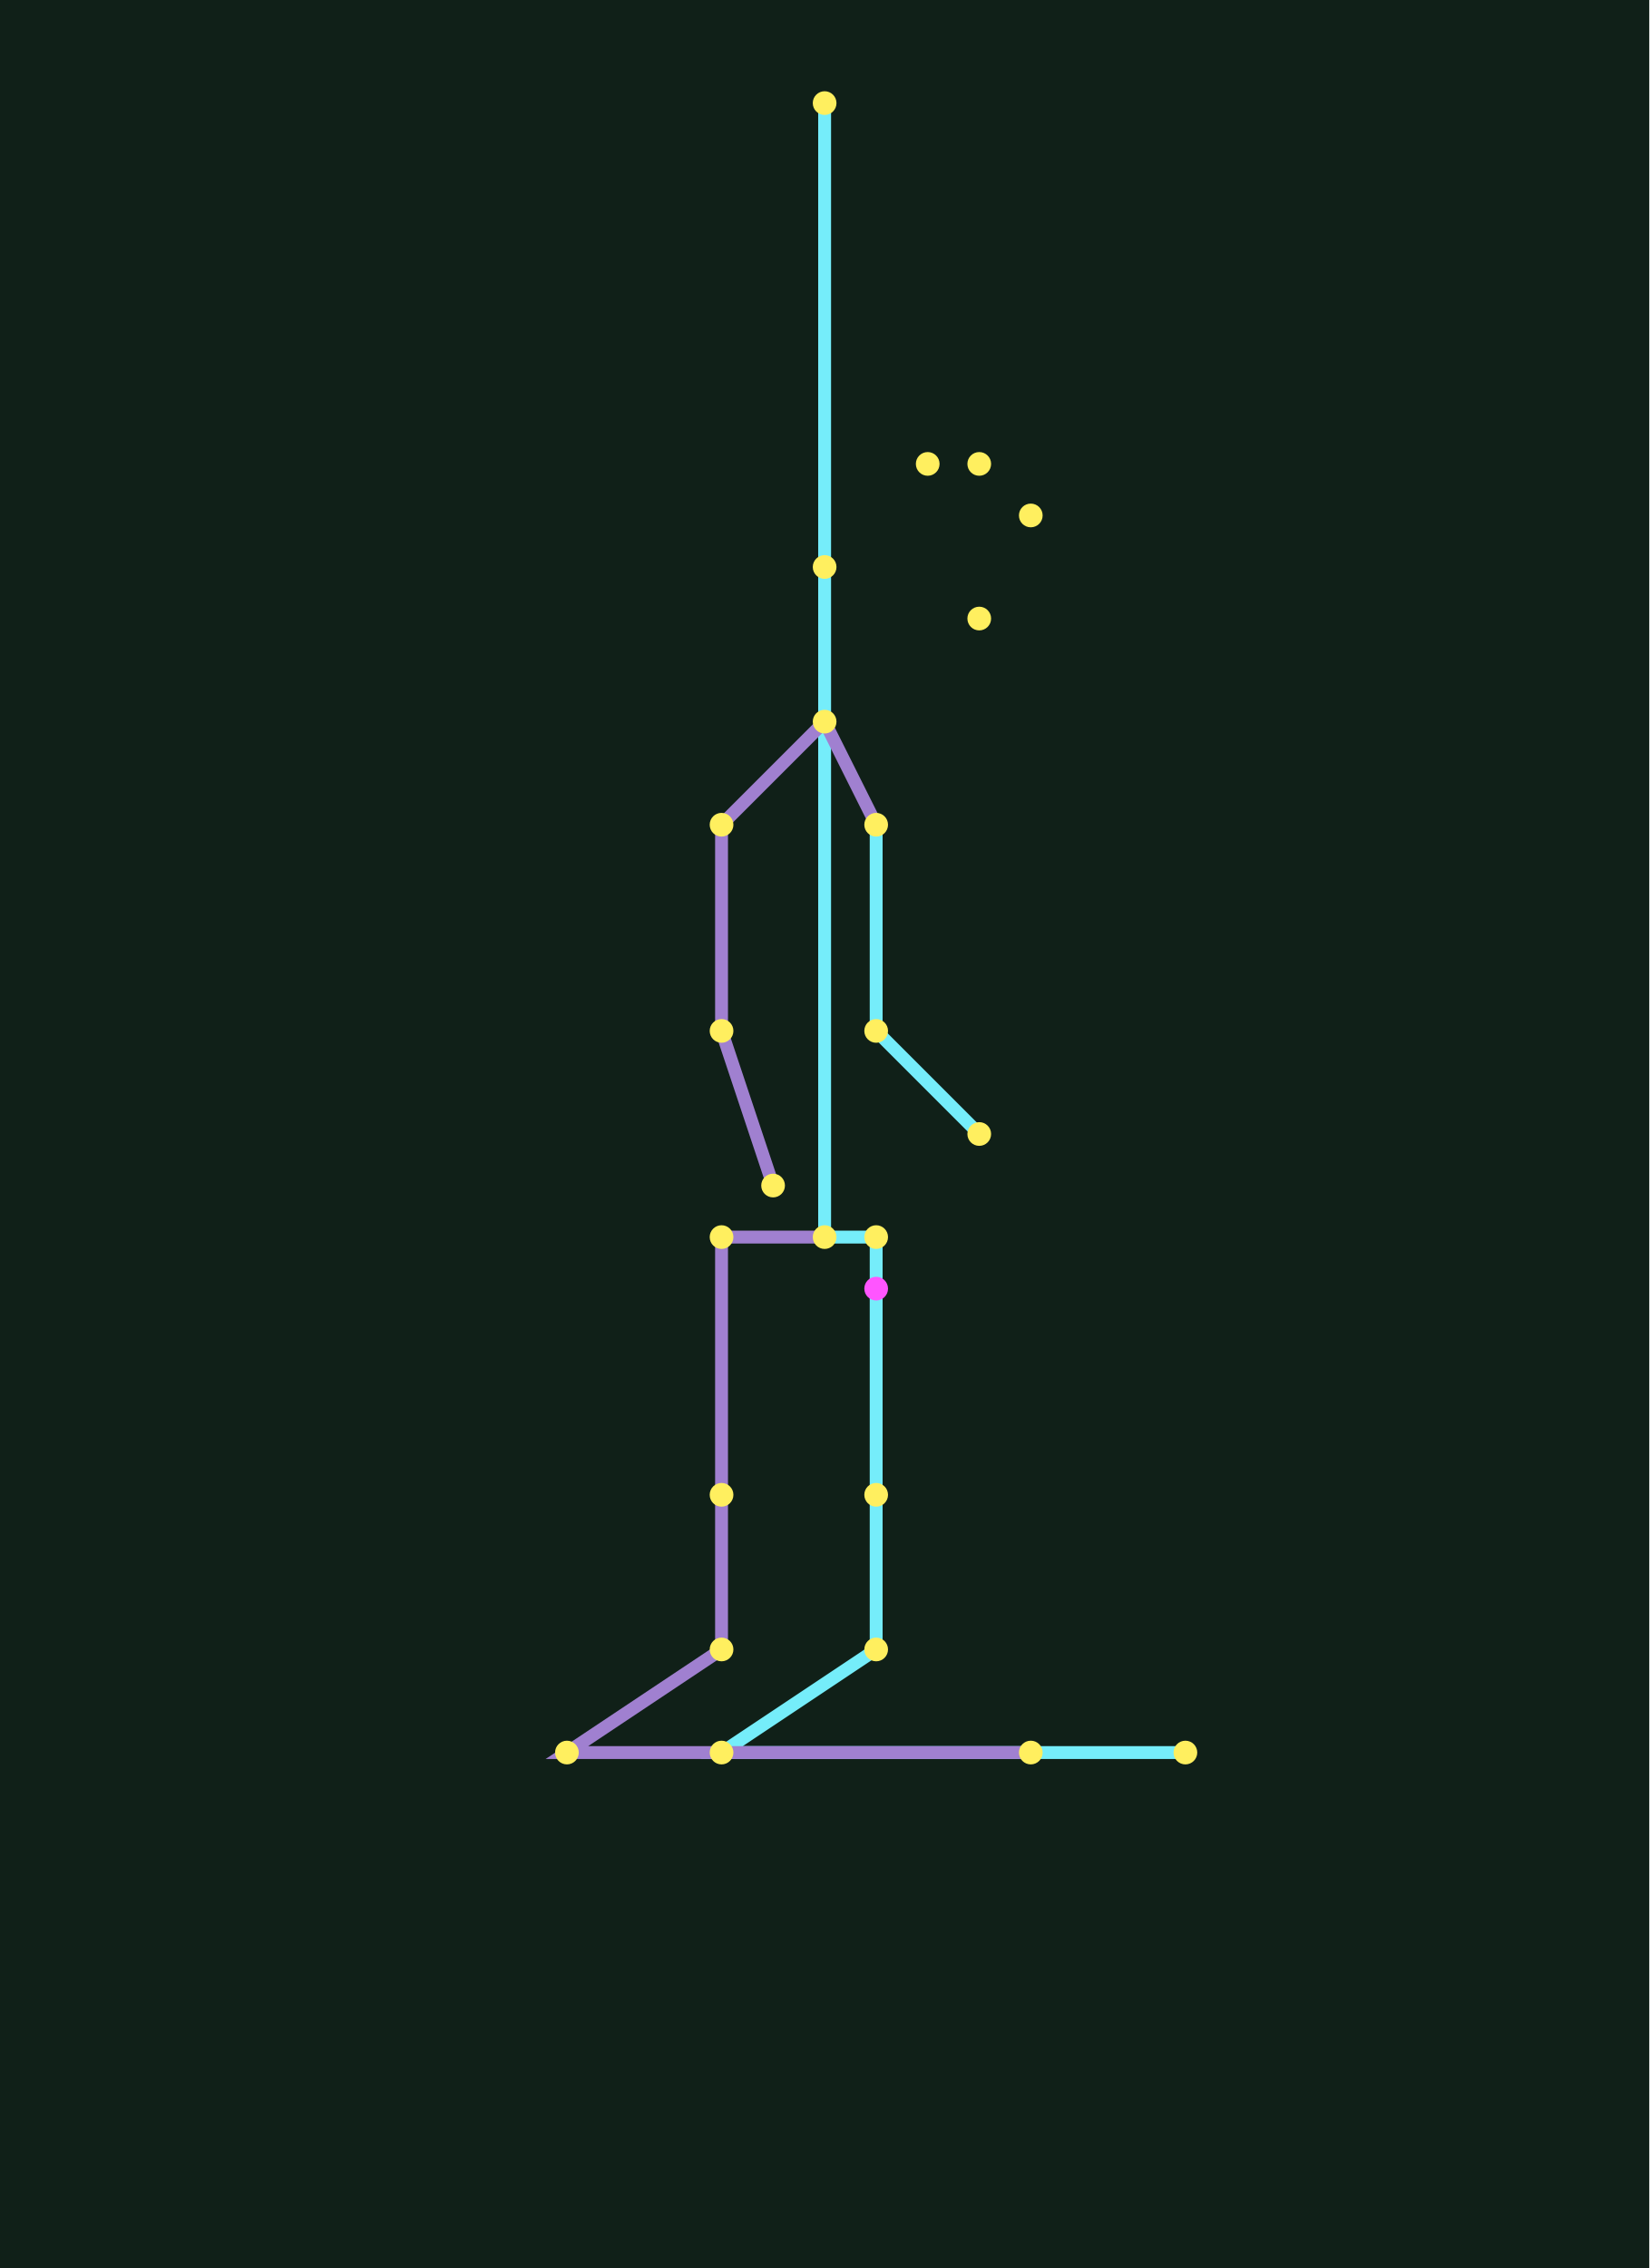
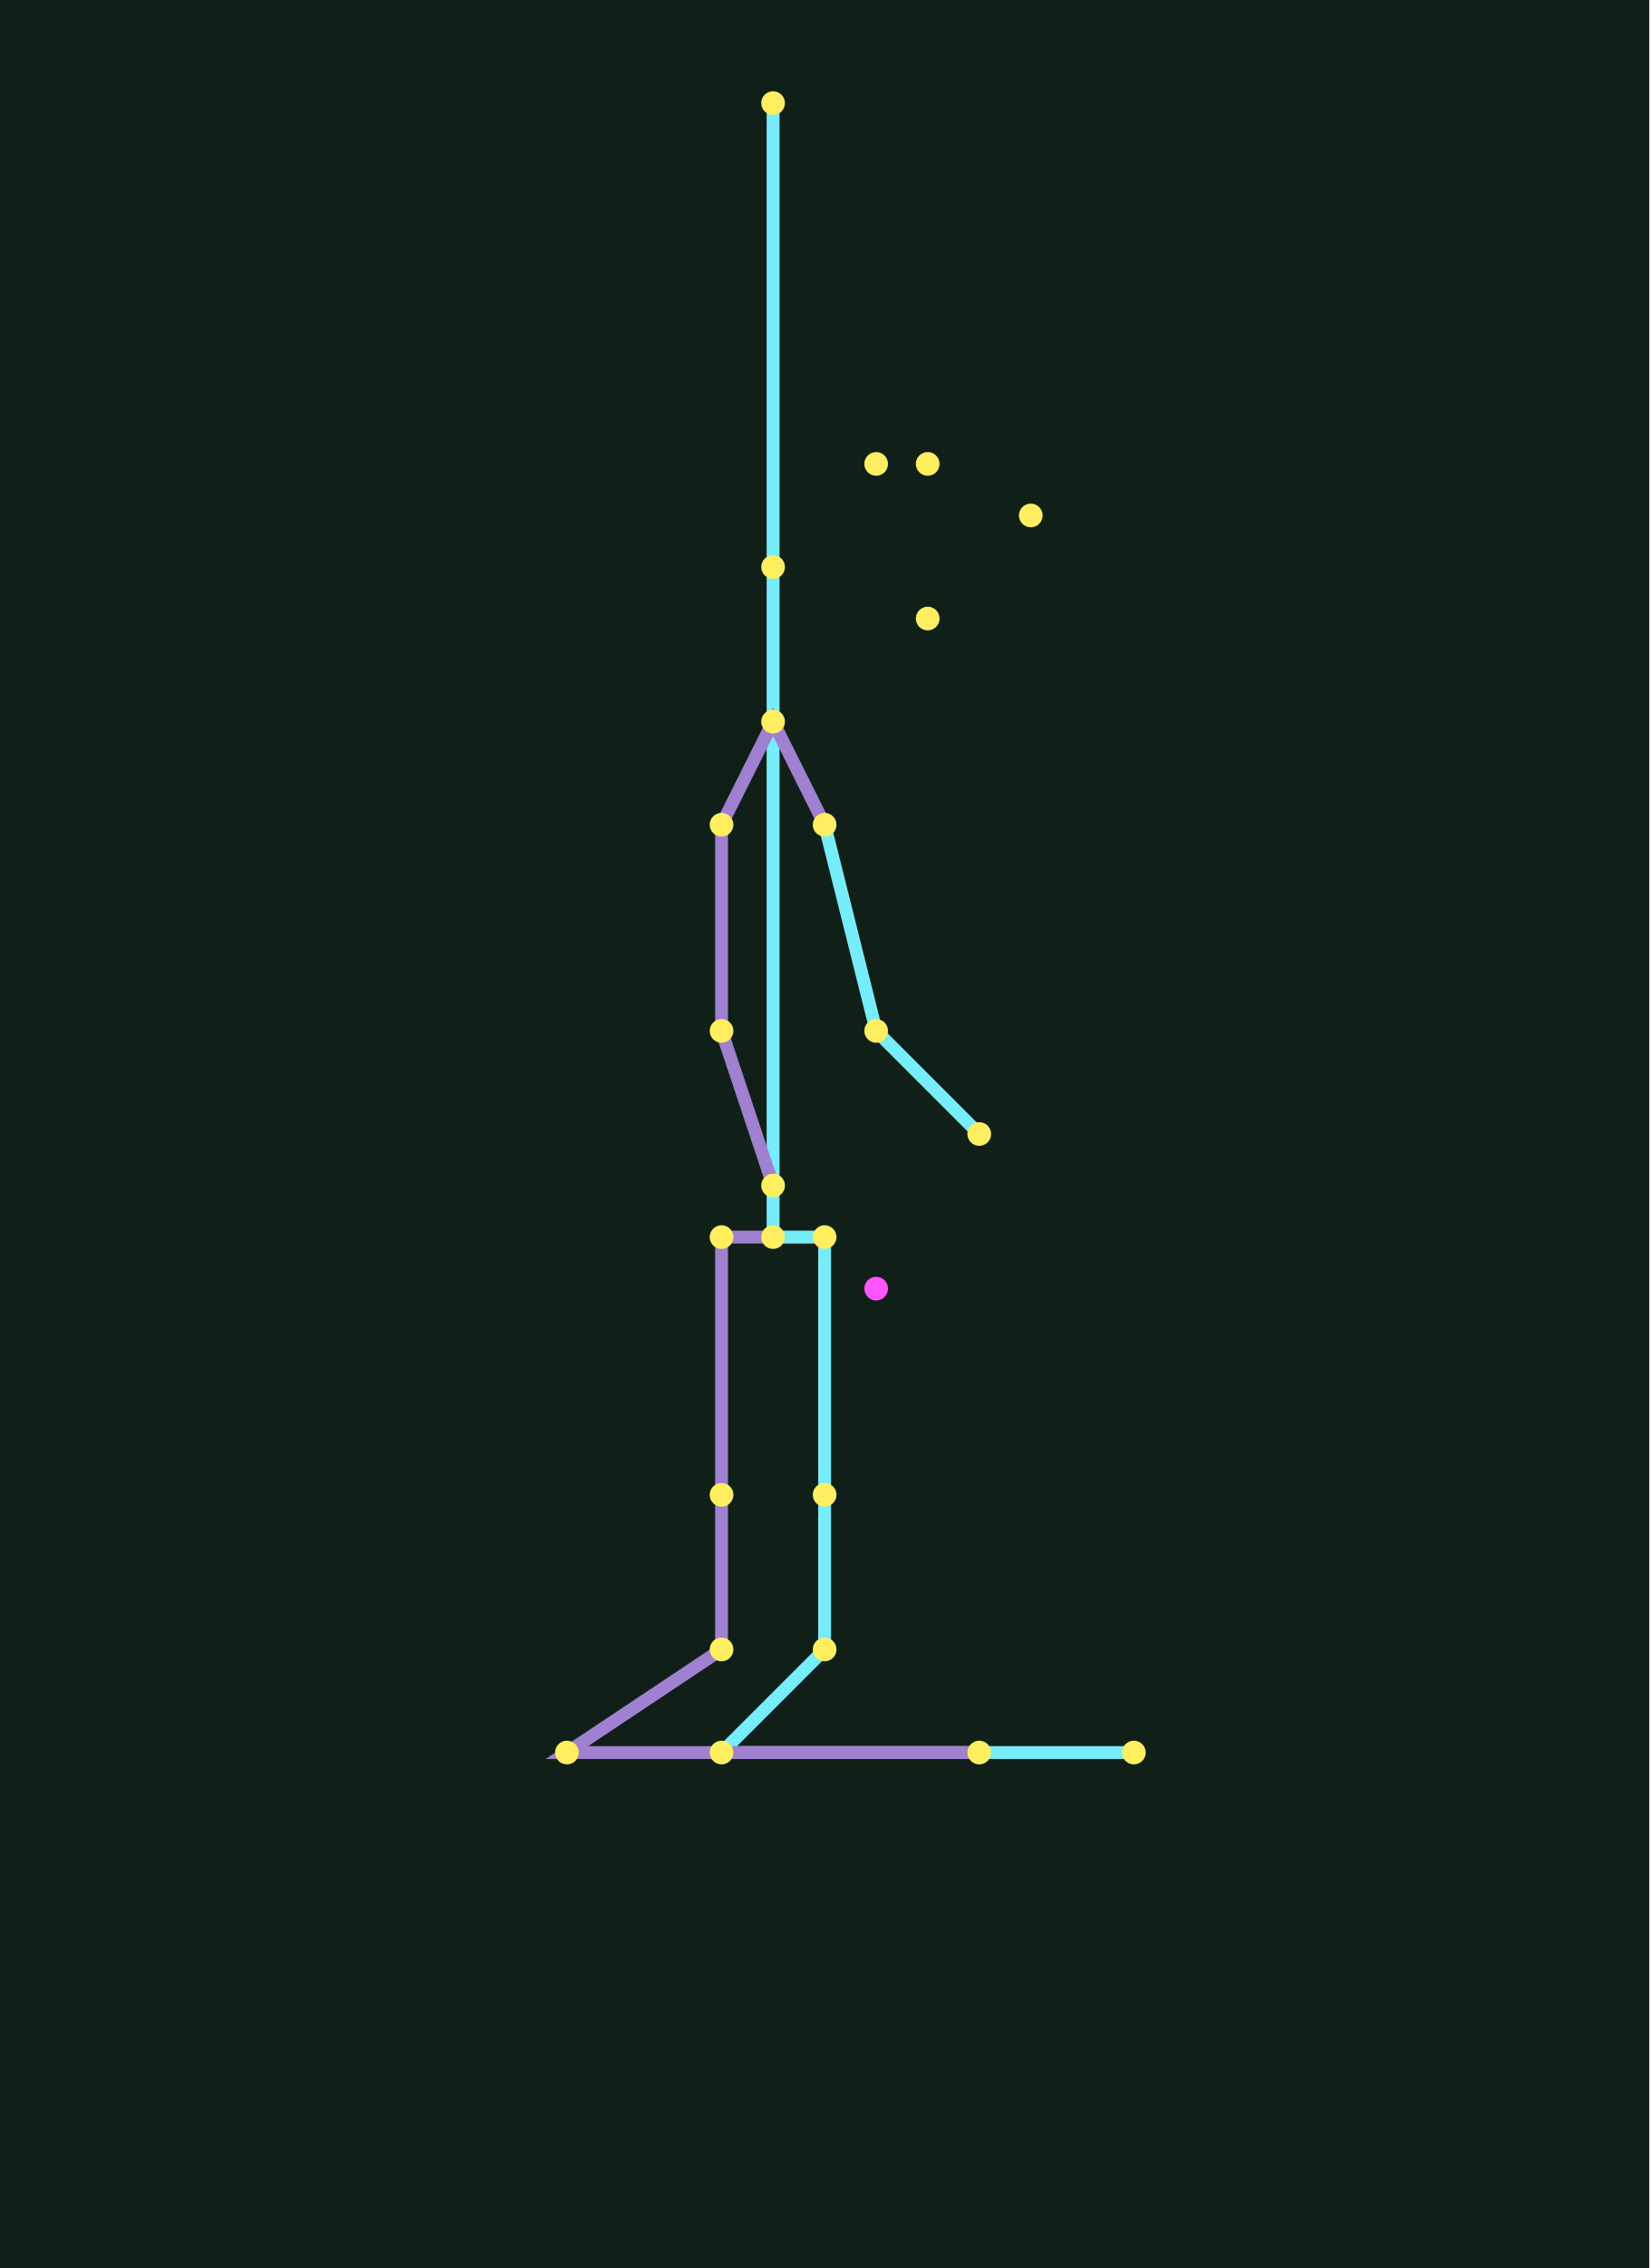
<svg xmlns="http://www.w3.org/2000/svg" width="320" height="440" viewBox="0 0 32 44">
  <rect width="100%" height="100%" fill="#102018" />
-   <polyline points="16,24 16,14 16,11 16,2" fill="none" stroke="#75edfa" stroke-width=".25" />
-   <polyline points="17,16 16,14 14,16" fill="none" stroke="#a080d0" stroke-width=".25" />
-   <polyline points="17,16 17,20 19,22" fill="none" stroke="#75edfa" stroke-width=".25" />
+   <polyline points="15,24 15,14 15,11 15,2" fill="none" stroke="#75edfa" stroke-width=".25" />
+   <polyline points="16,16 15,14 14,16" fill="none" stroke="#a080d0" stroke-width=".25" />
+   <polyline points="16,16 17,20 19,22" fill="none" stroke="#75edfa" stroke-width=".25" />
  <polyline points="14,16 14,20 15,23" fill="none" stroke="#a080d0" stroke-width=".25" />
-   <polyline points="16,24 17,24 17,29 17,32 14,34 23,34" fill="none" stroke="#75edfa" stroke-width=".25" />
-   <polyline points="16,24 14,24 14,29 14,32 11,34 20,34" fill="none" stroke="#a080d0" stroke-width=".25" />
-   <circle cx="16" cy="24" r=".23" fill="#ffef5f" />
-   <circle cx="16" cy="14" r=".23" fill="#ffef5f" />
-   <circle cx="16" cy="11" r=".23" fill="#ffef5f" />
-   <circle cx="16" cy="2" r=".23" fill="#ffef5f" />
-   <circle cx="17" cy="16" r=".23" fill="#ffef5f" />
+   <polyline points="15,24 16,24 16,29 16,32 14,34 22,34" fill="none" stroke="#75edfa" stroke-width=".25" />
+   <polyline points="15,24 14,24 14,29 14,32 11,34 19,34" fill="none" stroke="#a080d0" stroke-width=".25" />
+   <circle cx="15" cy="24" r=".23" fill="#ffef5f" />
+   <circle cx="15" cy="14" r=".23" fill="#ffef5f" />
+   <circle cx="15" cy="11" r=".23" fill="#ffef5f" />
+   <circle cx="15" cy="2" r=".23" fill="#ffef5f" />
+   <circle cx="16" cy="16" r=".23" fill="#ffef5f" />
  <circle cx="17" cy="20" r=".23" fill="#ffef5f" />
  <circle cx="19" cy="22" r=".23" fill="#ffef5f" />
  <circle cx="14" cy="16" r=".23" fill="#ffef5f" />
  <circle cx="14" cy="20" r=".23" fill="#ffef5f" />
  <circle cx="15" cy="23" r=".23" fill="#ffef5f" />
-   <circle cx="17" cy="24" r=".23" fill="#ffef5f" />
-   <circle cx="17" cy="29" r=".23" fill="#ffef5f" />
-   <circle cx="17" cy="32" r=".23" fill="#ffef5f" />
+   <circle cx="16" cy="24" r=".23" fill="#ffef5f" />
+   <circle cx="16" cy="29" r=".23" fill="#ffef5f" />
+   <circle cx="16" cy="32" r=".23" fill="#ffef5f" />
  <circle cx="14" cy="24" r=".23" fill="#ffef5f" />
  <circle cx="14" cy="29" r=".23" fill="#ffef5f" />
  <circle cx="14" cy="32" r=".23" fill="#ffef5f" />
-   <circle cx="23" cy="34" r=".23" fill="#ffef5f" />
-   <circle cx="20" cy="34" r=".23" fill="#ffef5f" />
+   <circle cx="22" cy="34" r=".23" fill="#ffef5f" />
+   <circle cx="19" cy="34" r=".23" fill="#ffef5f" />
  <circle cx="17" cy="25" r=".23" fill="#ff55ff" />
+   <circle cx="17" cy="9" r=".23" fill="#ffef5f" />
  <circle cx="18" cy="9" r=".23" fill="#ffef5f" />
-   <circle cx="19" cy="9" r=".23" fill="#ffef5f" />
  <circle cx="20" cy="10" r=".23" fill="#ffef5f" />
-   <circle cx="19" cy="12" r=".23" fill="#ffef5f" />
+   <circle cx="18" cy="12" r=".23" fill="#ffef5f" />
  <circle cx="14" cy="34" r=".23" fill="#ffef5f" />
  <circle cx="11" cy="34" r=".23" fill="#ffef5f" />
</svg>
